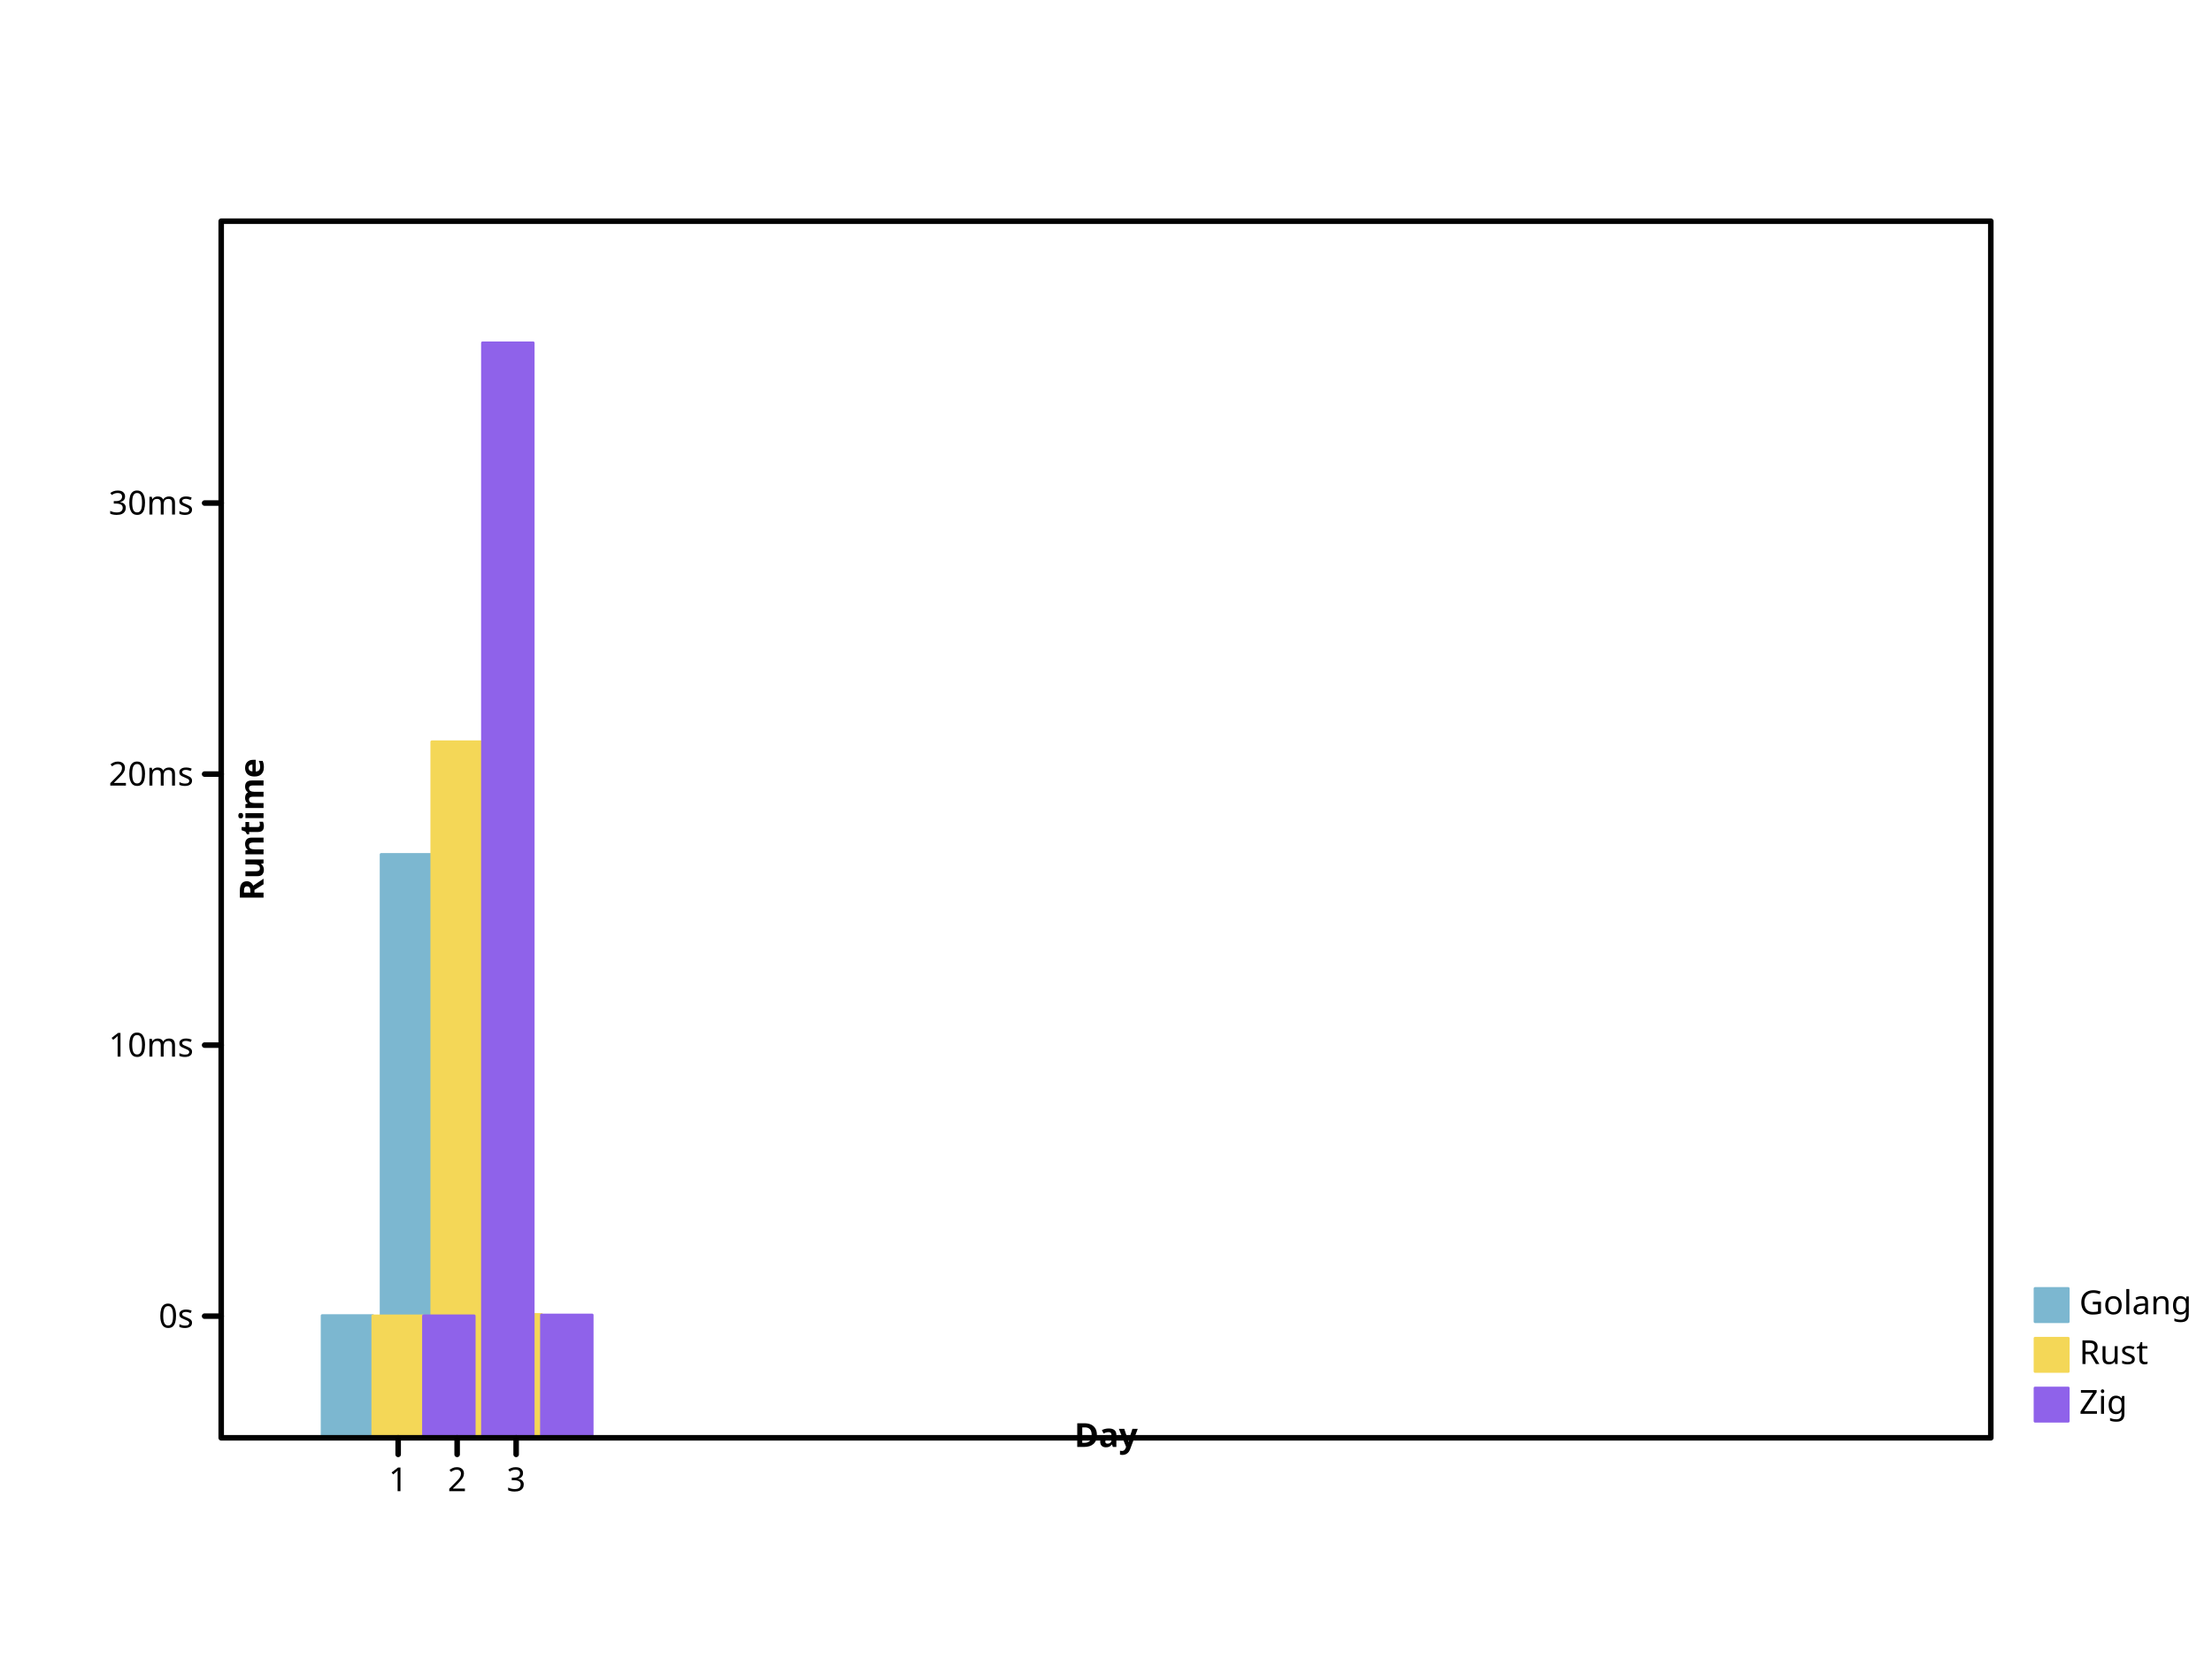
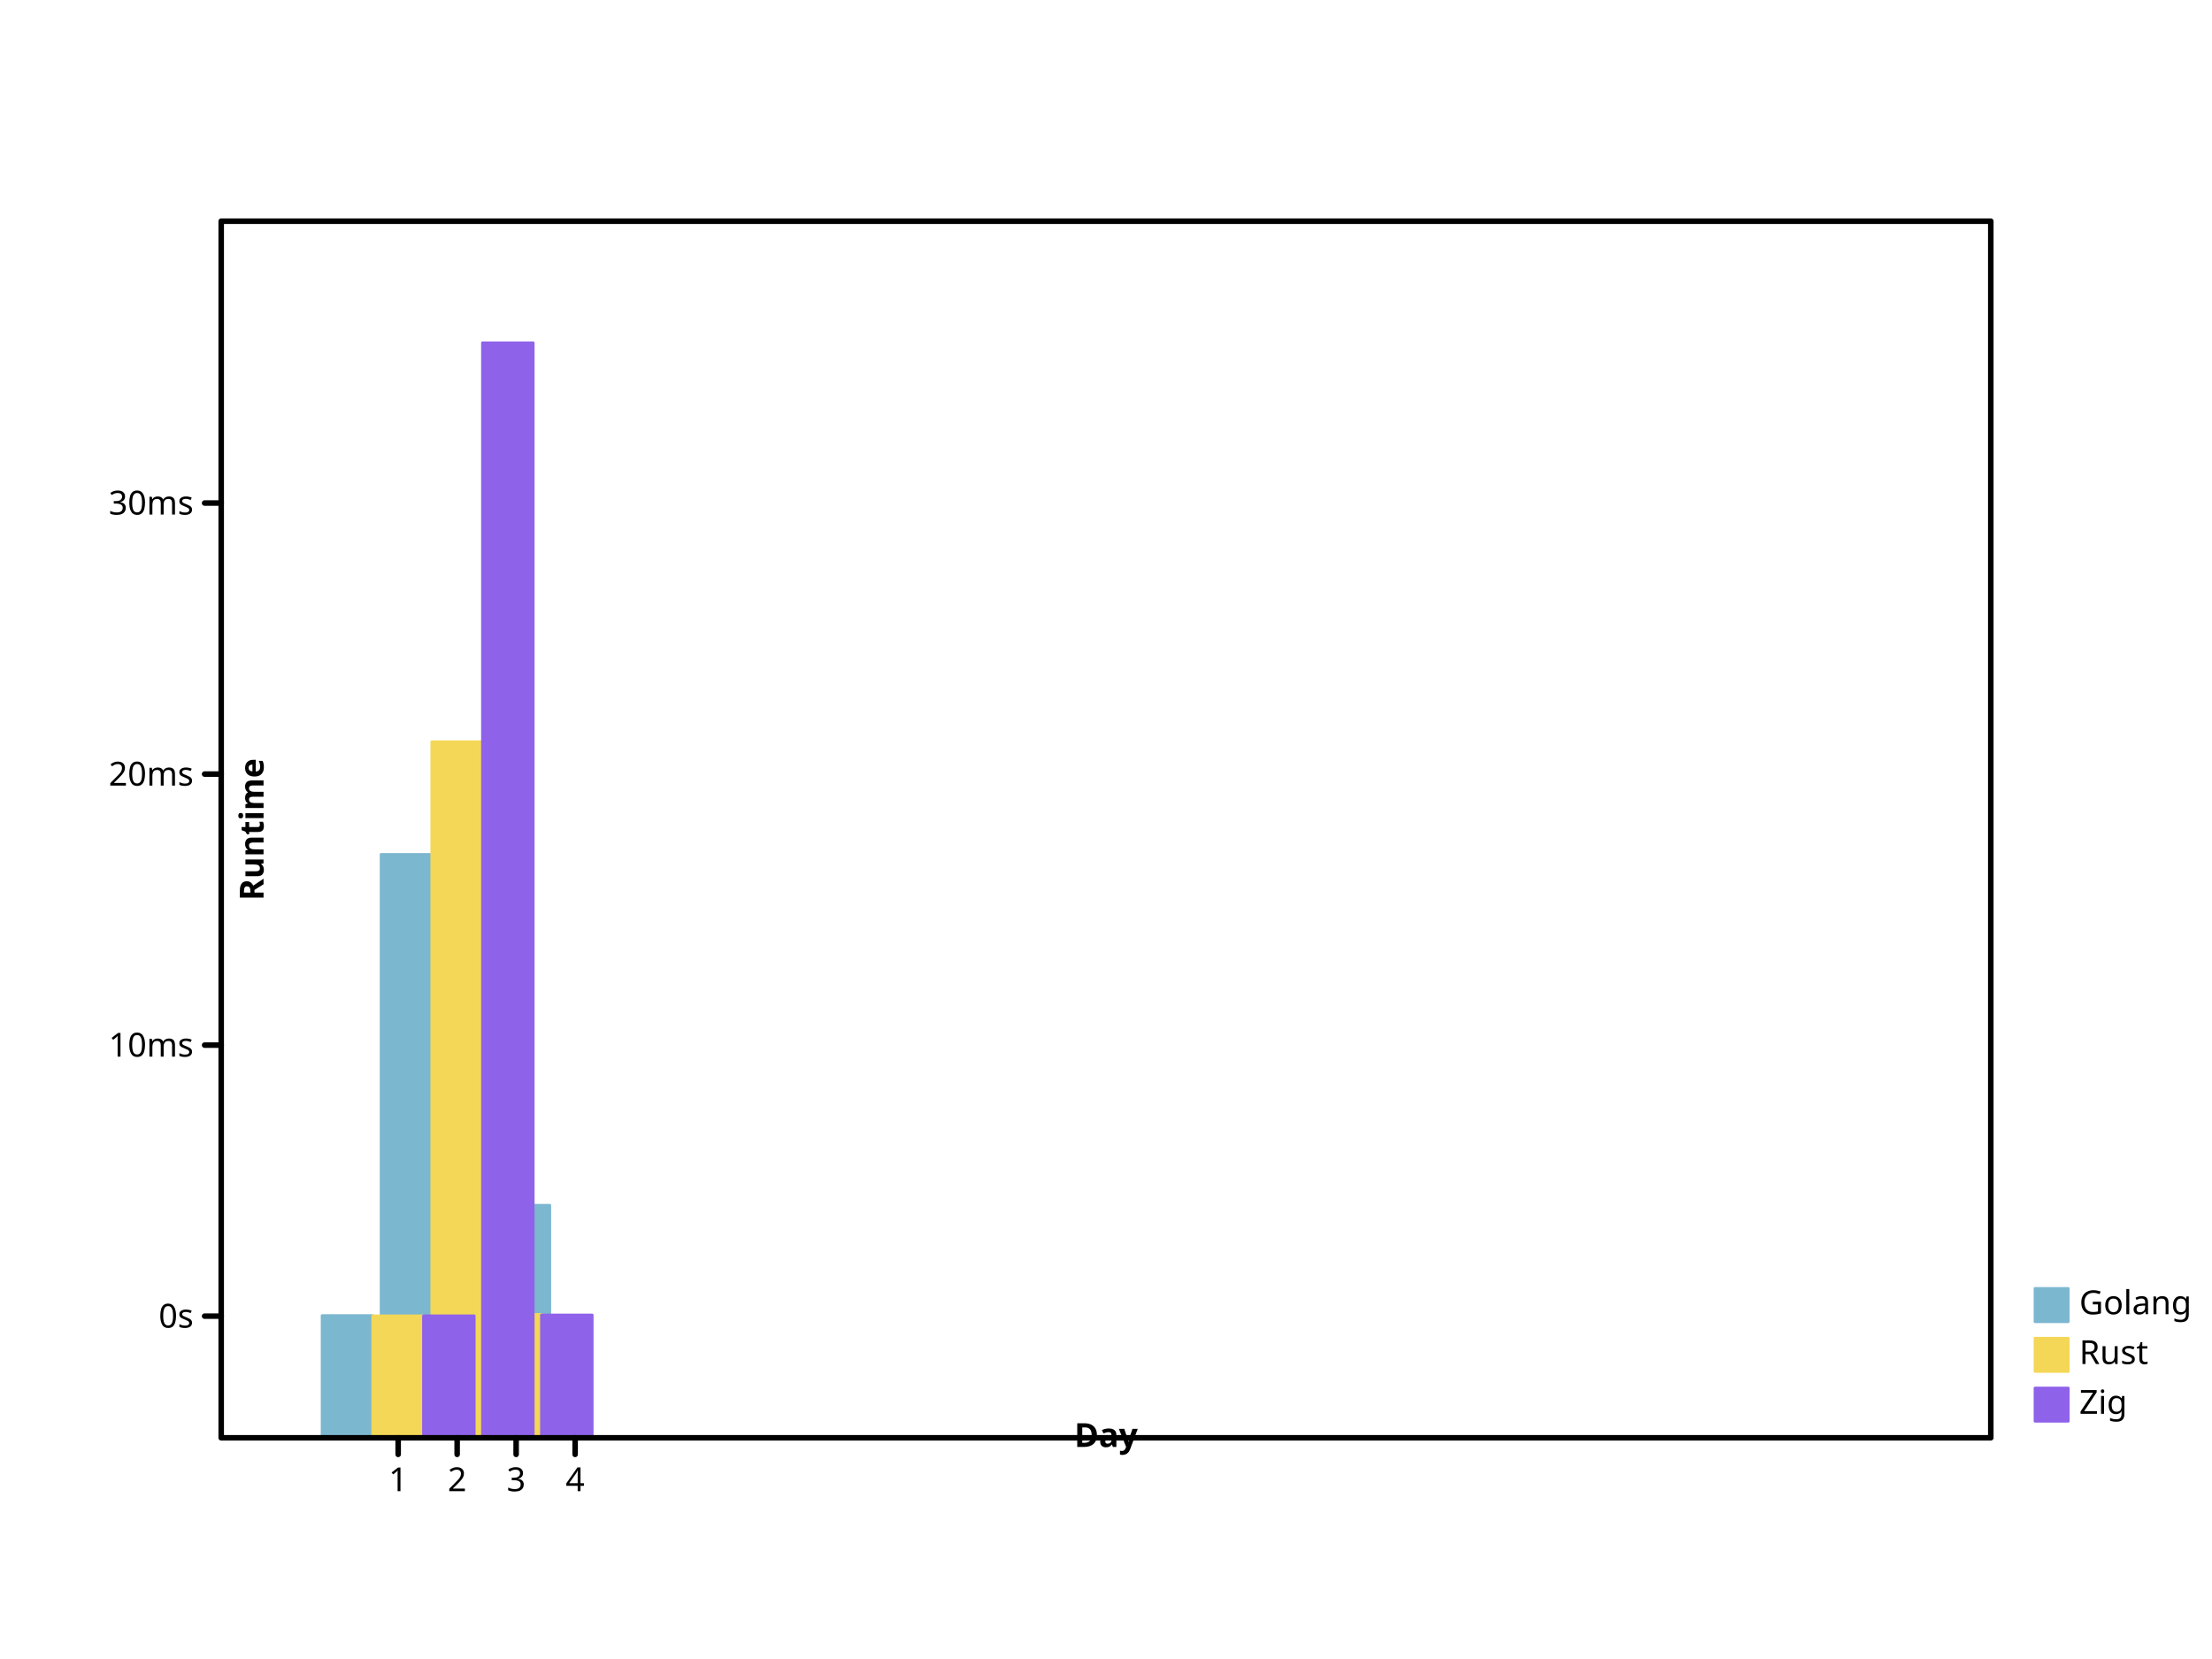
- <svg xmlns="http://www.w3.org/2000/svg" width="800" height="600" viewbox="0 0 800 600" preserveAspectRatio="xMidYMid meet">
+ <svg xmlns="http://www.w3.org/2000/svg" height="600" viewbox="0 0 800 600" preserveAspectRatio="xMidYMid meet" width="800">
  <defs>
-     <marker refX="5" refY="5" markerUnits="userSpaceOnUse" markerWidth="2%" markerHeight="2%" id="circle" viewBox="0 0 10 10 ">
-       <circle fill="none" stroke="black" cx="5" cy="5" r="3" />
+     <marker id="circle" viewBox="0 0 10 10 " refX="5" refY="5" markerUnits="userSpaceOnUse" markerWidth="2%" markerHeight="2%">
+       <circle cx="5" cy="5" r="3" fill="none" stroke="black" />
    </marker>
-     <marker refX="5" refY="5" markerUnits="userSpaceOnUse" markerWidth="2%" markerHeight="2%" id="filled-circle" viewBox="0 0 10 10 ">
-       <circle cy="5" r="3" fill="black" stroke="none" cx="5" />
+     <marker viewBox="0 0 10 10 " refX="5" refY="5" markerUnits="userSpaceOnUse" markerWidth="2%" markerHeight="2%" id="filled-circle">
+       <circle r="3" fill="black" stroke="none" cx="5" cy="5" />
    </marker>
    <marker markerUnits="userSpaceOnUse" markerWidth="2%" markerHeight="2%" id="square" viewBox="0 0 10 10 " refX="5" refY="5">
-       <rect fill="none" stroke="black" x="2" y="2" width="6" height="6" />
+       <rect y="2" width="6" height="6" fill="none" stroke="black" x="2" />
    </marker>
-     <marker markerWidth="2%" markerHeight="2%" id="filled-square" viewBox="0 0 10 10 " refX="5" refY="5" markerUnits="userSpaceOnUse">
-       <rect stroke="none" x="2" y="2" width="6" height="6" fill="black" />
+     <marker markerUnits="userSpaceOnUse" markerWidth="2%" markerHeight="2%" id="filled-square" viewBox="0 0 10 10 " refX="5" refY="5">
+       <rect y="2" width="6" height="6" fill="black" stroke="none" x="2" />
    </marker>
  </defs>
-   <g fill="hsl(198, 47%, 65%)" stroke="hsl(198, 47%, 65%)" stroke-width="1px" stroke-linecap="round" stroke-linejoin="round" transform="translate(80 520 )scale(1 -1 )">
-     <rect width="1.833333e+01" height="4.418910e+01" vector-effect="non-scaling-stroke" x="3.650000e+01" y="0" />
-     <rect y="0" width="1.833333e+01" height="2.109720e+02" vector-effect="non-scaling-stroke" x="5.783333e+01" />
-     <rect height="4.483797e+01" vector-effect="non-scaling-stroke" x="7.916667e+01" y="0" width="1.833333e+01" />
+   <g stroke="hsl(198, 47%, 65%)" stroke-width="1px" stroke-linecap="round" stroke-linejoin="round" transform="translate(80 520 )scale(1 -1 )" fill="hsl(198, 47%, 65%)">
+     <rect y="0" width="1.833333e+01" height="4.418910e+01" vector-effect="non-scaling-stroke" x="3.650000e+01" />
+     <rect vector-effect="non-scaling-stroke" x="5.783333e+01" y="0" width="1.833333e+01" height="2.109720e+02" />
+     <rect width="1.833333e+01" height="4.483797e+01" vector-effect="non-scaling-stroke" x="7.916667e+01" y="0" />
+     <rect width="1.833333e+01" height="8.409037e+01" vector-effect="non-scaling-stroke" x="1.005000e+02" y="0" />
  </g>
  <g stroke-width="1px" stroke-linecap="round" stroke-linejoin="round" transform="translate(80 520 )scale(1 -1 )" fill="hsl(49, 88%, 65%)" stroke="hsl(49, 88%, 65%)">
-     <rect height="4.409569e+01" vector-effect="non-scaling-stroke" x="5.483333e+01" y="0" width="1.833333e+01" />
-     <rect height="2.517139e+02" vector-effect="non-scaling-stroke" x="7.616667e+01" y="0" width="1.833333e+01" />
-     <rect x="9.750000e+01" y="0" width="1.833333e+01" height="4.460462e+01" vector-effect="non-scaling-stroke" />
+     <rect vector-effect="non-scaling-stroke" x="5.483333e+01" y="0" width="1.833333e+01" height="4.409569e+01" />
+     <rect vector-effect="non-scaling-stroke" x="7.616667e+01" y="0" width="1.833333e+01" height="2.517139e+02" />
+     <rect width="1.833333e+01" height="4.460115e+01" vector-effect="non-scaling-stroke" x="9.750000e+01" y="0" />
  </g>
  <g fill="hsl(260, 76%, 65%)" stroke="hsl(260, 76%, 65%)" stroke-width="1px" stroke-linecap="round" stroke-linejoin="round" transform="translate(80 520 )scale(1 -1 )">
-     <rect vector-effect="non-scaling-stroke" x="7.316667e+01" y="0" width="1.833333e+01" height="4.409934e+01" />
-     <rect width="1.833333e+01" height="396" vector-effect="non-scaling-stroke" x="9.450000e+01" y="0" />
-     <rect width="1.833333e+01" height="4.441413e+01" vector-effect="non-scaling-stroke" x="1.158333e+02" y="0" />
+     <rect height="4.409934e+01" vector-effect="non-scaling-stroke" x="7.316667e+01" y="0" width="1.833333e+01" />
+     <rect height="396" vector-effect="non-scaling-stroke" x="9.450000e+01" y="0" width="1.833333e+01" />
+     <rect vector-effect="non-scaling-stroke" x="1.158333e+02" y="0" width="1.833333e+01" height="4.441413e+01" />
  </g>
-   <g stroke-width="1px" stroke-linecap="round" stroke-linejoin="round" font-size="12px" font-style="normal" text-anchor="start" fill="hsl(198, 47%, 65%)" font-weight="normal" font-family="sans-serif" dominant-baseline="hanging" stroke="hsl(198, 47%, 65%)">
-     <rect x="736" y="466" width="12" height="12" vector-effect="non-scaling-stroke" />
-     <g stroke="black" fill="black">
-       <text x="752" y="466" dominant-baseline="hanging" stroke="none" vector-effect="non-scaling-stroke">Golang</text>
+   <g text-anchor="start" fill="hsl(198, 47%, 65%)" font-family="sans-serif" stroke="hsl(198, 47%, 65%)" stroke-linecap="round" font-size="12px" font-style="normal" dominant-baseline="hanging" stroke-width="1px" stroke-linejoin="round" font-weight="normal">
+     <rect vector-effect="non-scaling-stroke" x="736" y="466" width="12" height="12" />
+     <g fill="black" stroke="black">
+       <text stroke="none" vector-effect="non-scaling-stroke" x="752" y="466" dominant-baseline="hanging">Golang</text>
    </g>
-     <g fill="hsl(49, 88%, 65%)" stroke="hsl(49, 88%, 65%)" stroke-width="1px" stroke-linejoin="round" font-size="12px" font-family="sans-serif" stroke-linecap="round" font-style="normal" font-weight="normal" text-anchor="start" dominant-baseline="hanging">
+     <g dominant-baseline="hanging" stroke-width="1px" stroke-linejoin="round" font-family="sans-serif" stroke-linecap="round" font-size="12px" font-style="normal" font-weight="normal" text-anchor="start" fill="hsl(49, 88%, 65%)" stroke="hsl(49, 88%, 65%)">
      <rect vector-effect="non-scaling-stroke" x="736" y="484" width="12" height="12" />
-       <g stroke="black" fill="black">
+       <g fill="black" stroke="black">
        <text y="484" dominant-baseline="hanging" stroke="none" vector-effect="non-scaling-stroke" x="752">Rust</text>
      </g>
-       <g font-style="normal" text-anchor="start" dominant-baseline="hanging" stroke="hsl(260, 76%, 65%)" stroke-width="1px" stroke-linecap="round" font-weight="normal" font-family="sans-serif" fill="hsl(260, 76%, 65%)" stroke-linejoin="round" font-size="12px">
-         <rect height="12" vector-effect="non-scaling-stroke" x="736" y="502" width="12" />
+       <g font-style="normal" font-weight="normal" dominant-baseline="hanging" fill="hsl(260, 76%, 65%)" font-family="sans-serif" stroke="hsl(260, 76%, 65%)" text-anchor="start" stroke-width="1px" stroke-linejoin="round" stroke-linecap="round" font-size="12px">
+         <rect y="502" width="12" height="12" vector-effect="non-scaling-stroke" x="736" />
        <g fill="black" stroke="black">
          <text dominant-baseline="hanging" stroke="none" vector-effect="non-scaling-stroke" x="752" y="502">Zig</text>
-           <g font-weight="normal" font-family="sans-serif" font-style="normal" text-anchor="start" dominant-baseline="hanging" stroke-width="2px" stroke-linejoin="round" fill="none" stroke-linecap="round" font-size="12px">
-             <rect width="640" height="440" vector-effect="non-scaling-stroke" x="80" y="80" />
+           <g font-size="12px" font-style="normal" dominant-baseline="hanging" stroke-width="2px" font-family="sans-serif" font-weight="normal" text-anchor="start" stroke-linejoin="round" stroke-linecap="round" fill="none">
+             <rect y="80" width="640" height="440" vector-effect="non-scaling-stroke" x="80" />
          </g>
-           <g dominant-baseline="hanging" fill="none" stroke="black" stroke-width="2px" stroke-linecap="round" stroke-linejoin="round" font-style="normal" font-family="sans-serif" text-anchor="start" transform="translate(80 520 )scale(1 -1 )" font-size="12px" font-weight="normal">
-             <path vector-effect="non-scaling-stroke" d="M64,0 L64,-6 M8.533333e+01,0 L8.533333e+01,-6 M1.066667e+02,0 L1.066667e+02,-6 " />
+           <g font-weight="normal" text-anchor="start" stroke-width="2px" font-family="sans-serif" transform="translate(80 520 )scale(1 -1 )" font-size="12px" font-style="normal" dominant-baseline="hanging" fill="none" stroke-linejoin="round" stroke="black" stroke-linecap="round">
+             <path d="M64,0 L64,-6 M8.533333e+01,0 L8.533333e+01,-6 M1.066667e+02,0 L1.066667e+02,-6 M128,0 L128,-6 " vector-effect="non-scaling-stroke" />
          </g>
-           <g text-anchor="middle" dominant-baseline="hanging" stroke="black" stroke-linecap="round" stroke-linejoin="round" font-weight="normal" transform="translate(80 520 )scale(1 1 )" fill="black" stroke-width="2px" font-size="12px" font-style="normal" font-family="sans-serif">
-             <text dominant-baseline="hanging" stroke="none" vector-effect="non-scaling-stroke" x="64" y="10">1</text>
-             <text dominant-baseline="hanging" stroke="none" vector-effect="non-scaling-stroke" x="8.533333e+01" y="10">2</text>
-             <text x="1.066667e+02" y="10" dominant-baseline="hanging" stroke="none" vector-effect="non-scaling-stroke">3</text>
+           <g stroke="black" font-size="12px" font-weight="normal" stroke-linejoin="round" font-family="sans-serif" transform="translate(80 520 )scale(1 1 )" stroke-linecap="round" font-style="normal" text-anchor="middle" dominant-baseline="hanging" fill="black" stroke-width="2px">
+             <text x="64" y="10" dominant-baseline="hanging" stroke="none" vector-effect="non-scaling-stroke">1</text>
+             <text stroke="none" vector-effect="non-scaling-stroke" x="8.533333e+01" y="10" dominant-baseline="hanging">2</text>
+             <text dominant-baseline="hanging" stroke="none" vector-effect="non-scaling-stroke" x="1.066667e+02" y="10">3</text>
+             <text dominant-baseline="hanging" stroke="none" vector-effect="non-scaling-stroke" x="128" y="10">4</text>
          </g>
-           <g transform="translate(80 520 )scale(1 1 )rotate(0 0 0 )" stroke="black" font-weight="bold" font-family="sans-serif" fill="black" stroke-width="2px" stroke-linecap="round" stroke-linejoin="round" font-size="12px" font-style="normal" text-anchor="middle" dominant-baseline="baseline">
-             <text vector-effect="non-scaling-stroke" x="320" y="-6" dominant-baseline="baseline" stroke="none">Day</text>
+           <g font-style="normal" font-weight="bold" text-anchor="middle" stroke-width="2px" stroke-linejoin="round" stroke-linecap="round" font-size="12px" dominant-baseline="baseline" fill="black" font-family="sans-serif" transform="translate(80 520 )scale(1 1 )rotate(0 0 0 )" stroke="black">
+             <text stroke="none" vector-effect="non-scaling-stroke" x="320" y="-6" dominant-baseline="baseline">Day</text>
          </g>
-           <g stroke-linecap="round" font-size="12px" font-style="normal" font-family="sans-serif" text-anchor="middle" transform="translate(80 520 )scale(1 -1 )" stroke-width="2px" stroke-linejoin="round" font-weight="bold" dominant-baseline="baseline" fill="black" stroke="black">
-             <path d="M0,44 L-6,44 M0,1.420220e+02 L-6,1.420220e+02 M0,2.400441e+02 L-6,2.400441e+02 M0,3.380661e+02 L-6,3.380661e+02 " vector-effect="non-scaling-stroke" />
+           <g fill="black" stroke-linejoin="round" font-family="sans-serif" stroke="black" font-size="12px" font-style="normal" text-anchor="middle" stroke-width="2px" transform="translate(80 520 )scale(1 -1 )" stroke-linecap="round" font-weight="bold" dominant-baseline="baseline">
+             <path vector-effect="non-scaling-stroke" d="M0,44 L-6,44 M0,1.420220e+02 L-6,1.420220e+02 M0,2.400441e+02 L-6,2.400441e+02 M0,3.380661e+02 L-6,3.380661e+02 " />
          </g>
-           <g stroke-linejoin="round" font-family="sans-serif" text-anchor="end" dominant-baseline="middle" fill="black" font-size="12px" font-style="normal" font-weight="normal" transform="translate(80 520 )scale(1 1 )" stroke="black" stroke-width="2px" stroke-linecap="round">
+           <g stroke-linejoin="round" transform="translate(80 520 )scale(1 1 )" stroke-linecap="round" font-weight="normal" fill="black" font-family="sans-serif" stroke="black" font-size="12px" font-style="normal" text-anchor="end" dominant-baseline="middle" stroke-width="2px">
            <text x="-10" y="-44" dominant-baseline="middle" stroke="none" vector-effect="non-scaling-stroke">0s</text>
-             <text vector-effect="non-scaling-stroke" x="-10" y="-1.420220e+02" dominant-baseline="middle" stroke="none">10ms</text>
-             <text stroke="none" vector-effect="non-scaling-stroke" x="-10" y="-2.400441e+02" dominant-baseline="middle">20ms</text>
-             <text stroke="none" vector-effect="non-scaling-stroke" x="-10" y="-3.380661e+02" dominant-baseline="middle">30ms</text>
+             <text stroke="none" vector-effect="non-scaling-stroke" x="-10" y="-1.420220e+02" dominant-baseline="middle">10ms</text>
+             <text dominant-baseline="middle" stroke="none" vector-effect="non-scaling-stroke" x="-10" y="-2.400441e+02">20ms</text>
+             <text y="-3.380661e+02" dominant-baseline="middle" stroke="none" vector-effect="non-scaling-stroke" x="-10">30ms</text>
          </g>
-           <g transform="translate(80 520 )scale(1 1 )rotate(-90 0 0 )" stroke="black" font-size="12px" font-weight="bold" font-family="sans-serif" fill="black" stroke-width="2px" stroke-linecap="round" stroke-linejoin="round" font-style="normal" text-anchor="middle" dominant-baseline="hanging">
-             <text vector-effect="non-scaling-stroke" x="220" y="6" dominant-baseline="hanging" stroke="none">Runtime</text>
+           <g transform="translate(80 520 )scale(1 1 )rotate(-90 0 0 )" font-size="12px" font-style="normal" text-anchor="middle" fill="black" stroke-linejoin="round" stroke="black" stroke-linecap="round" font-weight="bold" dominant-baseline="hanging" stroke-width="2px" font-family="sans-serif">
+             <text y="6" dominant-baseline="hanging" stroke="none" vector-effect="non-scaling-stroke" x="220">Runtime</text>
          </g>
        </g>
      </g>
    </g>
  </g>
</svg>
